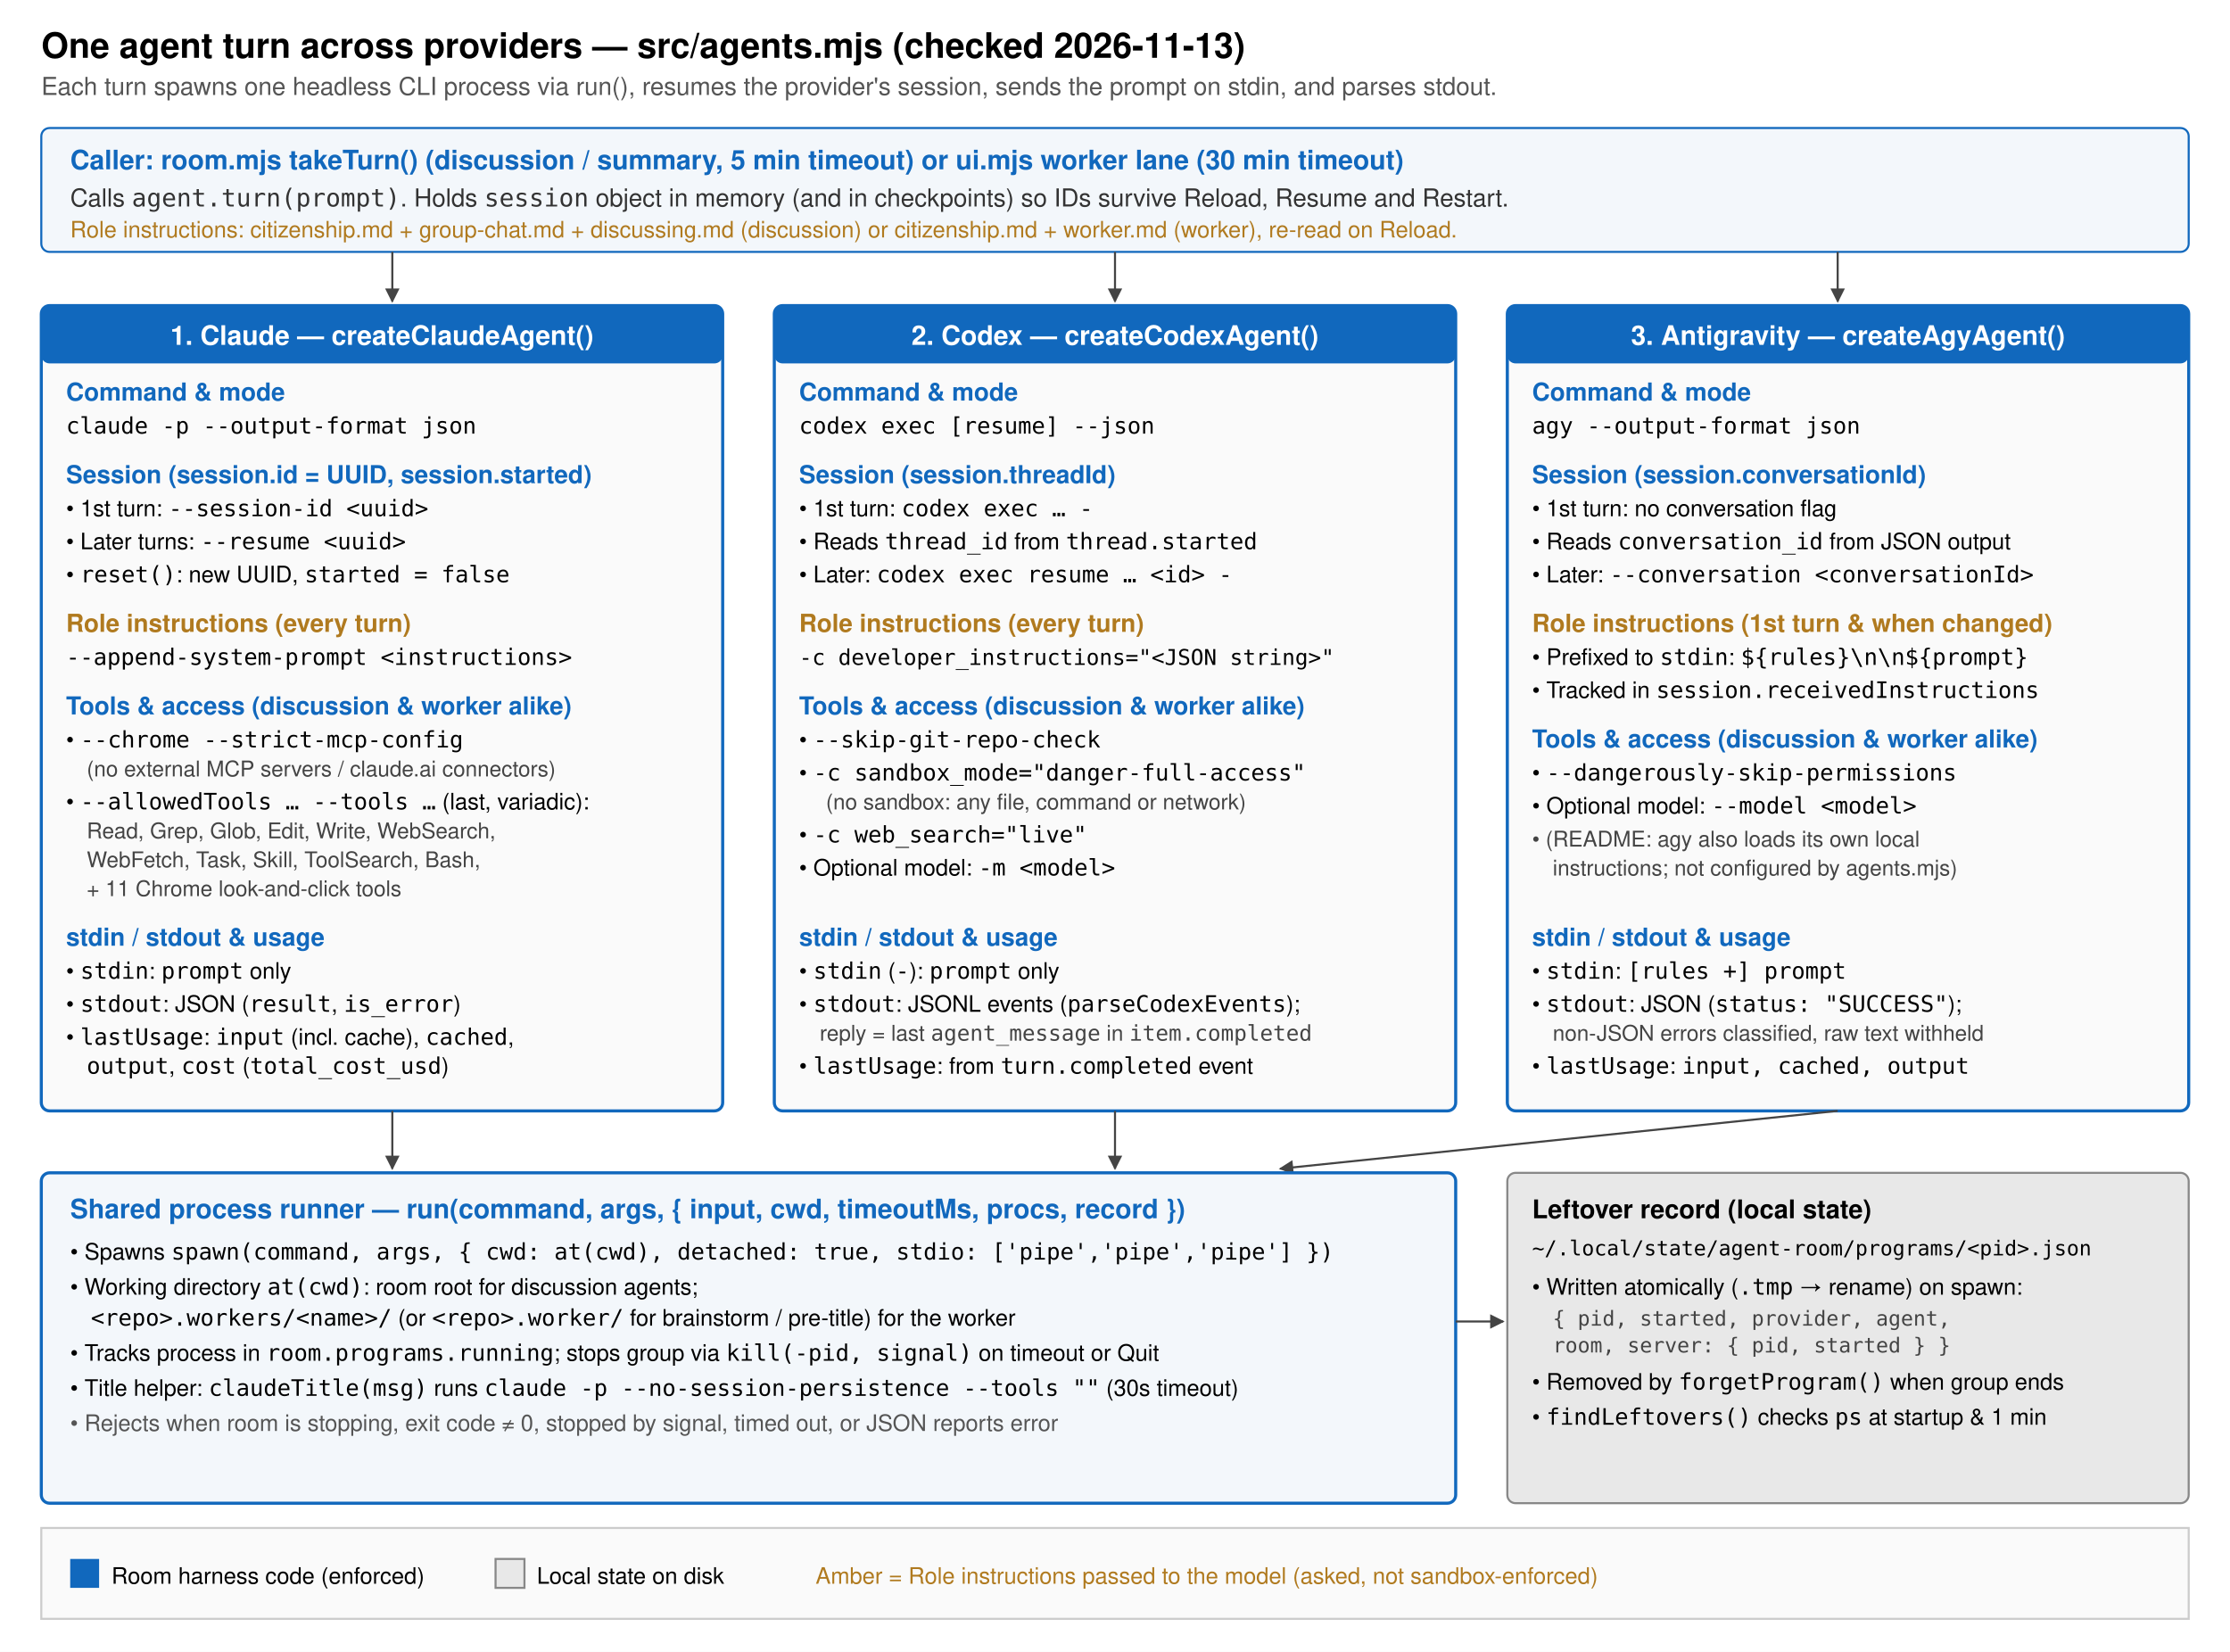
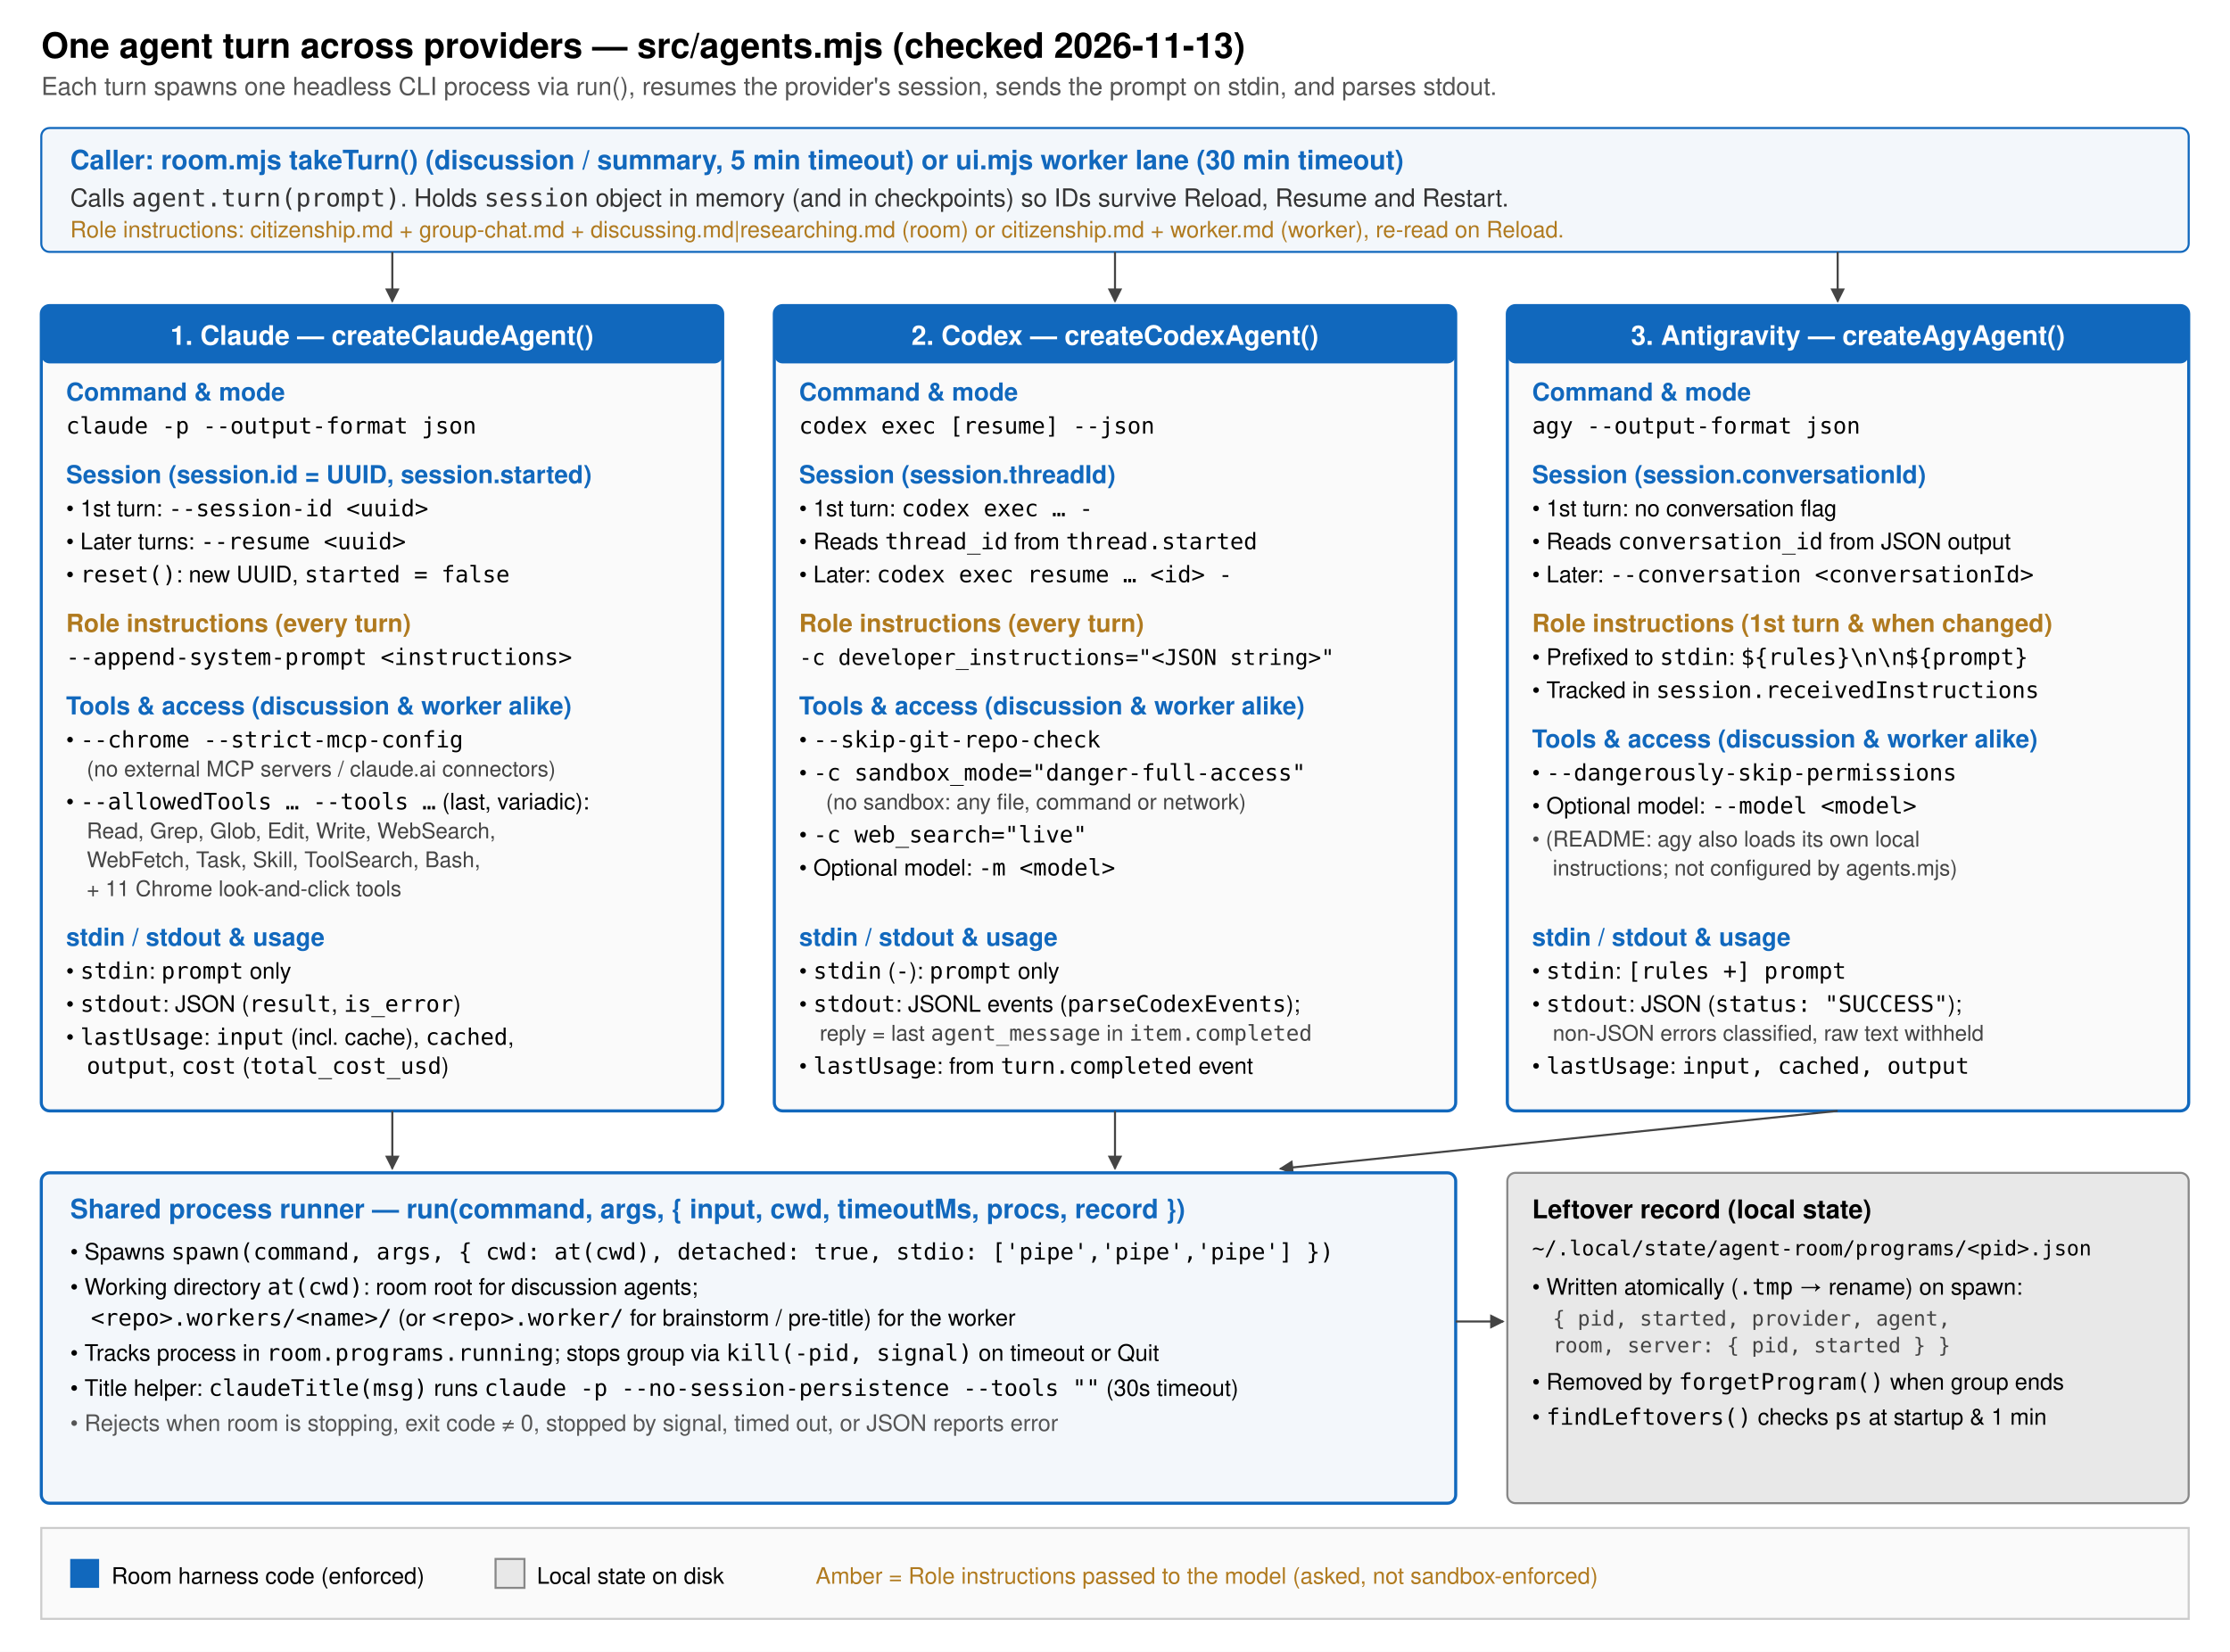
<svg xmlns="http://www.w3.org/2000/svg" viewBox="0 0 1080 800" font-family="Helvetica, Arial, sans-serif" font-size="12">
  <defs>
    <marker id="a" viewBox="0 0 10 10" refX="9" refY="5" markerWidth="7" markerHeight="7" orient="auto">
      <path d="M0,0 L10,5 L0,10 z" fill="#444" />
    </marker>
  </defs>
  <rect width="1080" height="800" fill="#fff" />
  <text x="20" y="28" font-size="17" font-weight="bold">One agent turn across providers — src/agents.mjs (checked 2026-11-13)</text>
  <text x="20" y="46" font-size="12" fill="#555">Each turn spawns one headless CLI process via run(), resumes the provider's session, sends the prompt on stdin, and parses stdout.</text>
  <rect x="20" y="62" width="1040" height="60" rx="4" fill="#f3f7fb" stroke="#1168bd" />
  <text x="34" y="82" fill="#1168bd" font-weight="bold" font-size="13">Caller: room.mjs takeTurn() (discussion / summary, 5 min timeout) or ui.mjs worker lane (30 min timeout)</text>
  <text x="34" y="100" fill="#333">Calls <tspan font-family="monospace">agent.turn(prompt)</tspan>. Holds <tspan font-family="monospace">session</tspan> object in memory (and in checkpoints) so IDs survive Reload, Resume and Restart.</text>
-   <text x="34" y="115" fill="#b07a1f" font-size="11">Role instructions: citizenship.md + group-chat.md + discussing.md (discussion) or citizenship.md + worker.md (worker), re-read on Reload.</text>
+   <text x="34" y="115" fill="#b07a1f" font-size="11">Role instructions: citizenship.md + group-chat.md + discussing.md|researching.md (room) or citizenship.md + worker.md (worker), re-read on Reload.</text>
  <line x1="190" y1="122" x2="190" y2="146" stroke="#444" marker-end="url(#a)" />
  <line x1="540" y1="122" x2="540" y2="146" stroke="#444" marker-end="url(#a)" />
  <line x1="890" y1="122" x2="890" y2="146" stroke="#444" marker-end="url(#a)" />
  <rect x="20" y="148" width="330" height="390" rx="4" fill="#fafafa" stroke="#1168bd" stroke-width="1.5" />
  <rect x="20" y="148" width="330" height="28" rx="4" fill="#1168bd" />
  <text x="185" y="167" fill="#fff" text-anchor="middle" font-weight="bold" font-size="13">1. Claude — createClaudeAgent()</text>
  <text x="32" y="194" font-weight="bold" fill="#1168bd">Command &amp; mode</text>
  <text x="32" y="210" font-family="monospace" font-size="11">claude -p --output-format json</text>
  <text x="32" y="234" font-weight="bold" fill="#1168bd">Session (session.id = UUID, session.started)</text>
  <text x="32" y="250" font-size="11">• 1st turn: <tspan font-family="monospace">--session-id &lt;uuid&gt;</tspan>
  </text>
  <text x="32" y="266" font-size="11">• Later turns: <tspan font-family="monospace">--resume &lt;uuid&gt;</tspan>
  </text>
  <text x="32" y="282" font-size="11">• <tspan font-family="monospace">reset()</tspan>: new UUID, <tspan font-family="monospace">started = false</tspan>
  </text>
  <text x="32" y="306" font-weight="bold" fill="#b07a1f">Role instructions (every turn)</text>
  <text x="32" y="322" font-family="monospace" font-size="11">--append-system-prompt &lt;instructions&gt;</text>
  <text x="32" y="346" font-weight="bold" fill="#1168bd">Tools &amp; access (discussion &amp; worker alike)</text>
  <text x="32" y="362" font-size="11">• <tspan font-family="monospace">--chrome --strict-mcp-config</tspan>
  </text>
  <text x="42" y="376" font-size="10.5" fill="#444">(no external MCP servers / claude.ai connectors)</text>
  <text x="32" y="392" font-size="11">• <tspan font-family="monospace">--allowedTools … --tools …</tspan> (last, variadic):</text>
  <text x="42" y="406" font-size="10.5" fill="#444">Read, Grep, Glob, Edit, Write, WebSearch,</text>
  <text x="42" y="420" font-size="10.5" fill="#444">WebFetch, Task, Skill, ToolSearch, Bash,</text>
  <text x="42" y="434" font-size="10.5" fill="#444">+ 11 Chrome look-and-click tools</text>
  <text x="32" y="458" font-weight="bold" fill="#1168bd">stdin / stdout &amp; usage</text>
  <text x="32" y="474" font-size="11">• <tspan font-family="monospace">stdin</tspan>: <tspan font-family="monospace">prompt</tspan> only</text>
  <text x="32" y="490" font-size="11">• <tspan font-family="monospace">stdout</tspan>: JSON (<tspan font-family="monospace">result</tspan>, <tspan font-family="monospace">is_error</tspan>)</text>
  <text x="32" y="506" font-size="11">• <tspan font-family="monospace">lastUsage</tspan>: <tspan font-family="monospace">input</tspan> (incl. cache), <tspan font-family="monospace">cached</tspan>,</text>
  <text x="42" y="520" font-size="11">
    <tspan font-family="monospace">output</tspan>, <tspan font-family="monospace">cost</tspan> (<tspan font-family="monospace">total_cost_usd</tspan>)</text>
  <rect x="375" y="148" width="330" height="390" rx="4" fill="#fafafa" stroke="#1168bd" stroke-width="1.5" />
  <rect x="375" y="148" width="330" height="28" rx="4" fill="#1168bd" />
  <text x="540" y="167" fill="#fff" text-anchor="middle" font-weight="bold" font-size="13">2. Codex — createCodexAgent()</text>
  <text x="387" y="194" font-weight="bold" fill="#1168bd">Command &amp; mode</text>
  <text x="387" y="210" font-family="monospace" font-size="11">codex exec [resume] --json</text>
  <text x="387" y="234" font-weight="bold" fill="#1168bd">Session (session.threadId)</text>
  <text x="387" y="250" font-size="11">• 1st turn: <tspan font-family="monospace">codex exec … -</tspan>
  </text>
  <text x="387" y="266" font-size="11">• Reads <tspan font-family="monospace">thread_id</tspan> from <tspan font-family="monospace">thread.started</tspan>
  </text>
  <text x="387" y="282" font-size="11">• Later: <tspan font-family="monospace">codex exec resume … &lt;id&gt; -</tspan>
  </text>
  <text x="387" y="306" font-weight="bold" fill="#b07a1f">Role instructions (every turn)</text>
  <text x="387" y="322" font-family="monospace" font-size="10.5">-c developer_instructions="&lt;JSON string&gt;"</text>
  <text x="387" y="346" font-weight="bold" fill="#1168bd">Tools &amp; access (discussion &amp; worker alike)</text>
  <text x="387" y="362" font-size="11">• <tspan font-family="monospace">--skip-git-repo-check</tspan>
  </text>
  <text x="387" y="378" font-size="11">• <tspan font-family="monospace">-c sandbox_mode="danger-full-access"</tspan>
  </text>
  <text x="400" y="392" font-size="10.5" fill="#444">(no sandbox: any file, command or network)</text>
  <text x="387" y="408" font-size="11">• <tspan font-family="monospace">-c web_search="live"</tspan>
  </text>
  <text x="387" y="424" font-size="11">• Optional model: <tspan font-family="monospace">-m &lt;model&gt;</tspan>
  </text>
  <text x="387" y="458" font-weight="bold" fill="#1168bd">stdin / stdout &amp; usage</text>
  <text x="387" y="474" font-size="11">• <tspan font-family="monospace">stdin</tspan> (<tspan font-family="monospace">-</tspan>): <tspan font-family="monospace">prompt</tspan> only</text>
  <text x="387" y="490" font-size="11">• <tspan font-family="monospace">stdout</tspan>: JSONL events (<tspan font-family="monospace">parseCodexEvents</tspan>);</text>
  <text x="397" y="504" font-size="10.5" fill="#444">reply = last <tspan font-family="monospace">agent_message</tspan> in <tspan font-family="monospace">item.completed</tspan>
  </text>
  <text x="387" y="520" font-size="11">• <tspan font-family="monospace">lastUsage</tspan>: from <tspan font-family="monospace">turn.completed</tspan> event</text>
  <rect x="730" y="148" width="330" height="390" rx="4" fill="#fafafa" stroke="#1168bd" stroke-width="1.5" />
  <rect x="730" y="148" width="330" height="28" rx="4" fill="#1168bd" />
  <text x="895" y="167" fill="#fff" text-anchor="middle" font-weight="bold" font-size="13">3. Antigravity — createAgyAgent()</text>
  <text x="742" y="194" font-weight="bold" fill="#1168bd">Command &amp; mode</text>
  <text x="742" y="210" font-family="monospace" font-size="11">agy --output-format json</text>
  <text x="742" y="234" font-weight="bold" fill="#1168bd">Session (session.conversationId)</text>
  <text x="742" y="250" font-size="11">• 1st turn: no conversation flag</text>
  <text x="742" y="266" font-size="11">• Reads <tspan font-family="monospace">conversation_id</tspan> from JSON output</text>
  <text x="742" y="282" font-size="11">• Later: <tspan font-family="monospace">--conversation &lt;conversationId&gt;</tspan>
  </text>
  <text x="742" y="306" font-weight="bold" fill="#b07a1f">Role instructions (1st turn &amp; when changed)</text>
  <text x="742" y="322" font-size="11">• Prefixed to <tspan font-family="monospace">stdin</tspan>: <tspan font-family="monospace">${rules}\n\n${prompt}</tspan>
  </text>
  <text x="742" y="338" font-size="11">• Tracked in <tspan font-family="monospace">session.receivedInstructions</tspan>
  </text>
  <text x="742" y="362" font-weight="bold" fill="#1168bd">Tools &amp; access (discussion &amp; worker alike)</text>
  <text x="742" y="378" font-size="11">• <tspan font-family="monospace">--dangerously-skip-permissions</tspan>
  </text>
  <text x="742" y="394" font-size="11">• Optional model: <tspan font-family="monospace">--model &lt;model&gt;</tspan>
  </text>
  <text x="742" y="410" font-size="10.5" fill="#444">• (README: agy also loads its own local</text>
  <text x="752" y="424" font-size="10.5" fill="#444">instructions; not configured by agents.mjs)</text>
  <text x="742" y="458" font-weight="bold" fill="#1168bd">stdin / stdout &amp; usage</text>
  <text x="742" y="474" font-size="11">• <tspan font-family="monospace">stdin</tspan>: <tspan font-family="monospace">[rules +] prompt</tspan>
  </text>
  <text x="742" y="490" font-size="11">• <tspan font-family="monospace">stdout</tspan>: JSON (<tspan font-family="monospace">status: "SUCCESS"</tspan>);</text>
  <text x="752" y="504" font-size="10.5" fill="#444">non-JSON errors classified, raw text withheld</text>
  <text x="742" y="520" font-size="11">• <tspan font-family="monospace">lastUsage</tspan>: <tspan font-family="monospace">input, cached, output</tspan>
  </text>
  <line x1="190" y1="538" x2="190" y2="566" stroke="#444" marker-end="url(#a)" />
  <line x1="540" y1="538" x2="540" y2="566" stroke="#444" marker-end="url(#a)" />
  <line x1="890" y1="538" x2="620" y2="566" stroke="#444" marker-end="url(#a)" />
  <rect x="20" y="568" width="685" height="160" rx="4" fill="#f3f7fb" stroke="#1168bd" stroke-width="1.5" />
  <text x="34" y="590" fill="#1168bd" font-weight="bold" font-size="13">Shared process runner — run(command, args, { input, cwd, timeoutMs, procs, record })</text>
  <text x="34" y="610" font-size="11">• Spawns <tspan font-family="monospace">spawn(command, args, { cwd: at(cwd), detached: true, stdio: ['pipe','pipe','pipe'] })</tspan>
  </text>
  <text x="34" y="627" font-size="11">• Working directory <tspan font-family="monospace">at(cwd)</tspan>: room root for discussion agents;</text>
  <text x="44" y="642" font-size="11">
    <tspan font-family="monospace">&lt;repo&gt;.workers/&lt;name&gt;/</tspan> (or <tspan font-family="monospace">&lt;repo&gt;.worker/</tspan> for brainstorm / pre-title) for the worker</text>
  <text x="34" y="659" font-size="11">• Tracks process in <tspan font-family="monospace">room.programs.running</tspan>; stops group via <tspan font-family="monospace">kill(-pid, signal)</tspan> on timeout or Quit</text>
  <text x="34" y="676" font-size="11">• Title helper: <tspan font-family="monospace">claudeTitle(msg)</tspan> runs <tspan font-family="monospace">claude -p --no-session-persistence --tools ""</tspan> (30s timeout)</text>
  <text x="34" y="693" font-size="11" fill="#555">• Rejects when room is stopping, exit code ≠ 0, stopped by signal, timed out, or JSON reports error</text>
  <rect x="730" y="568" width="330" height="160" rx="4" fill="#e8e8e8" stroke="#888" />
  <text x="742" y="590" font-weight="bold" font-size="12.5">Leftover record (local state)</text>
  <text x="742" y="608" font-family="monospace" font-size="10">~/.local/state/agent-room/programs/&lt;pid&gt;.json</text>
  <text x="742" y="627" font-size="11">• Written atomically (<tspan font-family="monospace">.tmp</tspan> → rename) on spawn:</text>
  <text x="752" y="642" font-family="monospace" font-size="10" fill="#444">{ pid, started, provider, agent,</text>
  <text x="752" y="655" font-family="monospace" font-size="10" fill="#444">  room, server: { pid, started } }</text>
  <text x="742" y="673" font-size="11">• Removed by <tspan font-family="monospace">forgetProgram()</tspan> when group ends</text>
  <text x="742" y="690" font-size="11">• <tspan font-family="monospace">findLeftovers()</tspan> checks <tspan font-family="monospace">ps</tspan> at startup &amp; 1 min</text>
  <line x1="705" y1="640" x2="728" y2="640" stroke="#444" marker-end="url(#a)" />
  <rect x="20" y="740" width="1040" height="44" fill="#fafafa" stroke="#ccc" />
  <rect x="34" y="755" width="14" height="14" fill="#1168bd" />
  <text x="54" y="767" font-size="11">Room harness code (enforced)</text>
  <rect x="240" y="755" width="14" height="14" fill="#e8e8e8" stroke="#888" />
  <text x="260" y="767" font-size="11">Local state on disk</text>
  <text x="395" y="767" font-size="11" fill="#b07a1f">Amber = Role instructions passed to the model (asked, not sandbox-enforced)</text>
</svg>
